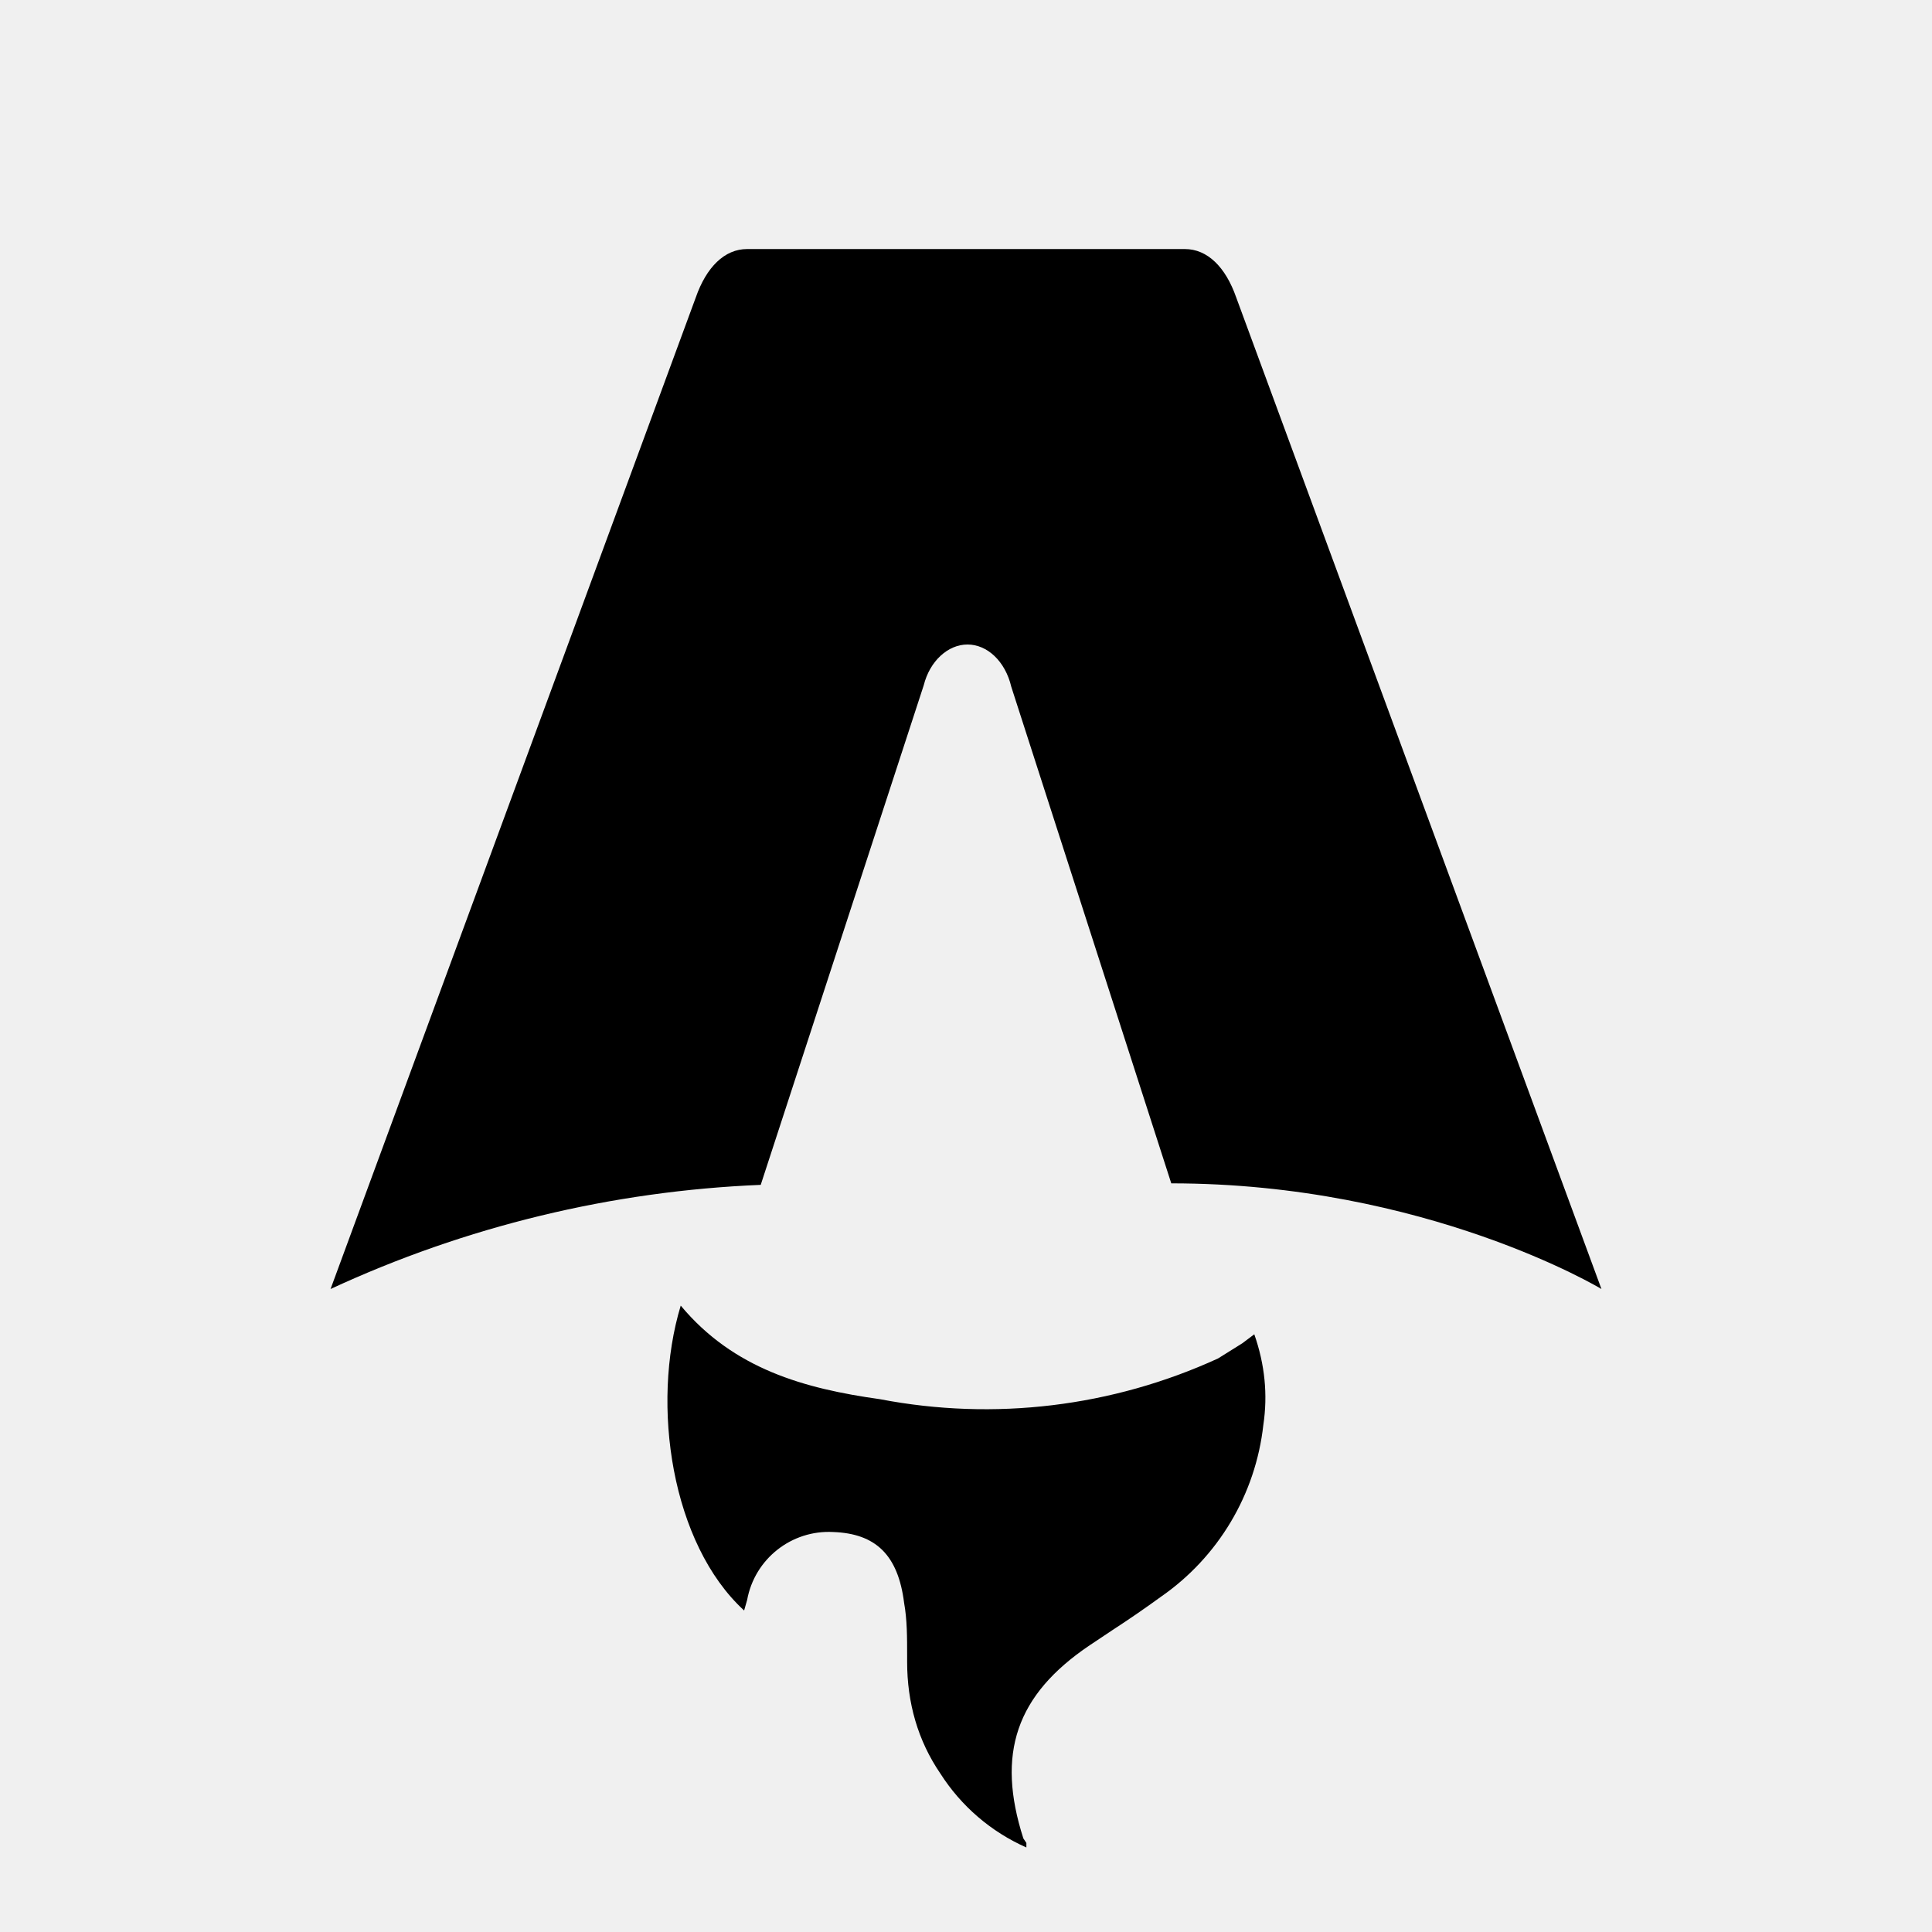
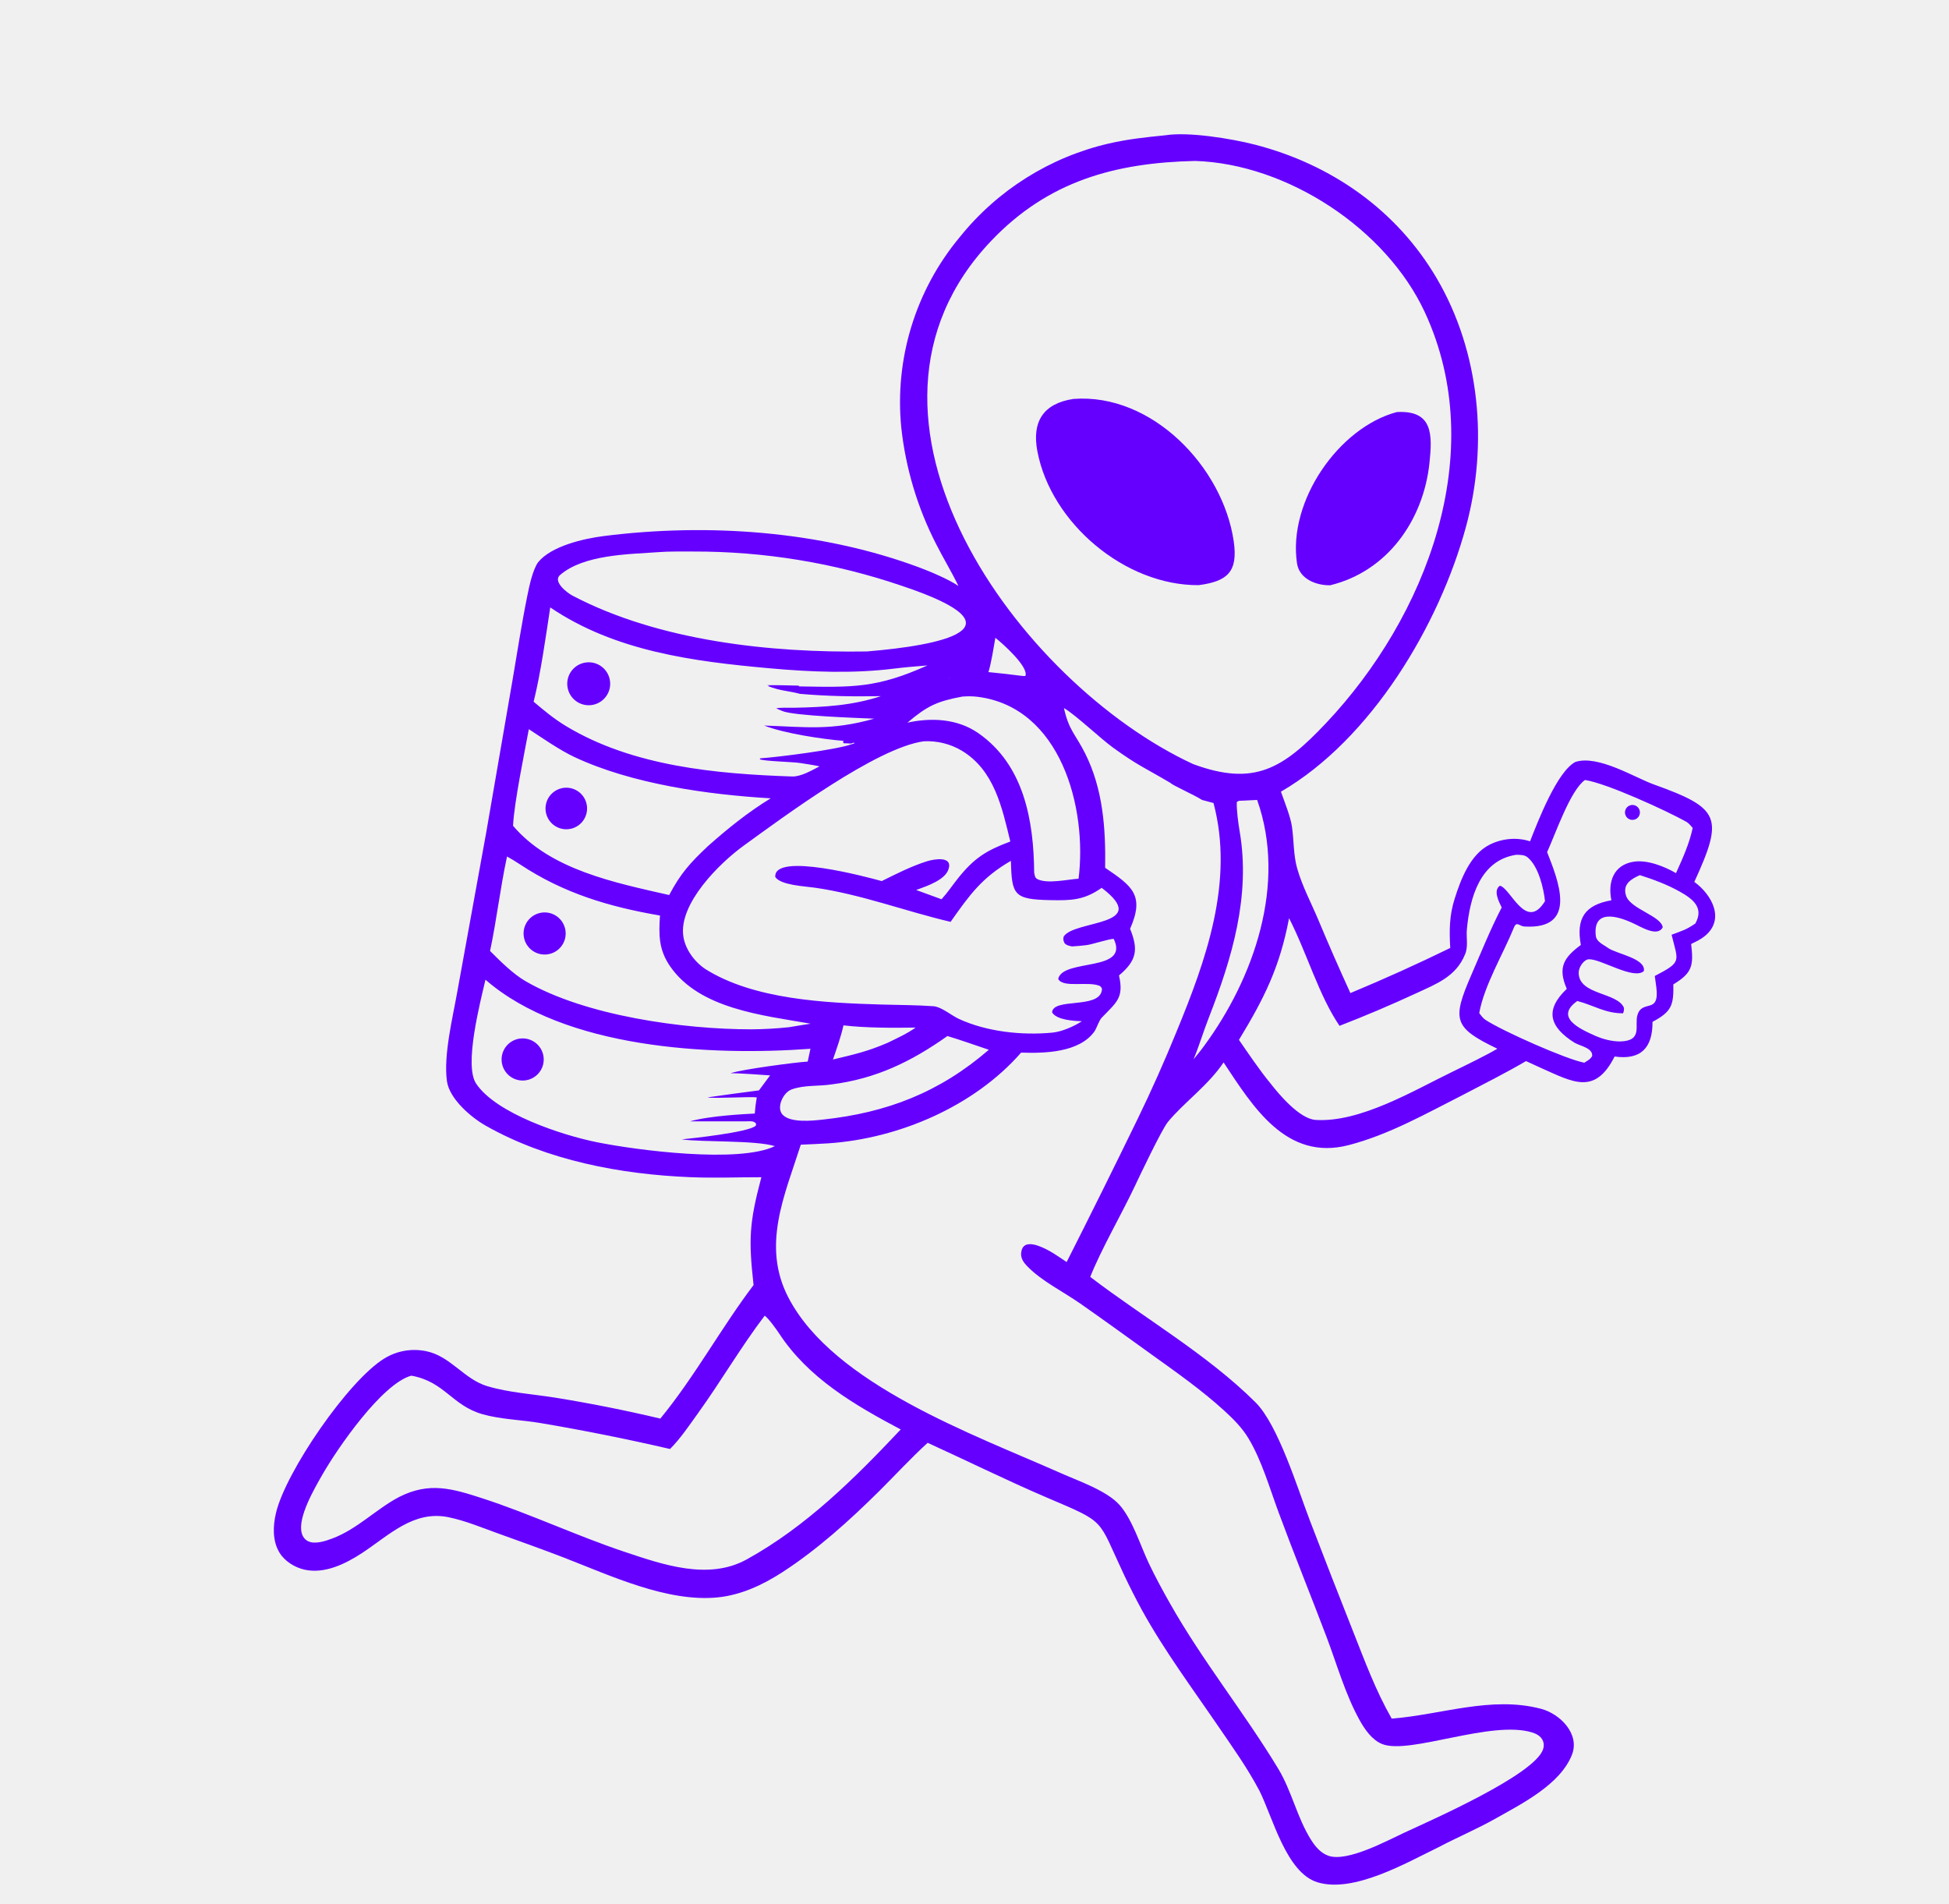
- <svg xmlns="http://www.w3.org/2000/svg" fill="none" viewBox="0 0 128 128">
-   <path d="M50.4 78.5a75.1 75.1 0 0 0-28.5 6.9l24.2-65.7c.7-2 1.9-3.2 3.4-3.2h29c1.5 0 2.7 1.2 3.4 3.2l24.2 65.7s-11.6-7-28.5-7L67 45.5c-.4-1.7-1.6-2.8-2.9-2.8-1.3 0-2.5 1.1-2.9 2.7L50.4 78.5Zm-1.1 28.2Zm-4.2-20.2c-2 6.6-.6 15.8 4.2 20.2a17.5 17.5 0 0 1 .2-.7 5.5 5.5 0 0 1 5.7-4.5c2.8.1 4.3 1.5 4.7 4.7.2 1.1.2 2.3.2 3.5v.4c0 2.7.7 5.2 2.2 7.4a13 13 0 0 0 5.7 4.9v-.3l-.2-.3c-1.8-5.6-.5-9.5 4.4-12.8l1.5-1a73 73 0 0 0 3.2-2.2 16 16 0 0 0 6.8-11.4c.3-2 .1-4-.6-6l-.8.6-1.6 1a37 37 0 0 1-22.4 2.7c-5-.7-9.7-2-13.2-6.2Z" />
-   <style>
-         path { fill: #000; }
-         @media (prefers-color-scheme: dark) {
-             path { fill: #FFF; }
-         }
-     </style>
+ <svg xmlns="http://www.w3.org/2000/svg" width="510" height="498" viewBox="0 0 510 498" fill="none">
+   <path d="M304.99 35.389C310.965 34.436 322.252 36.267 328.361 37.84C348.307 42.978 365.434 54.897 375.95 72.814C387.305 92.162 389.441 116.202 383.647 137.679C376.676 163.518 358.788 193.441 335.183 207.136C336.086 209.713 337.637 213.529 338.039 216.107C338.599 219.695 338.411 223.62 339.429 227.189C340.788 231.954 343.119 236.251 345.005 240.76C347.709 247.226 350.45 253.459 353.363 259.831C362.187 256.159 370.9 252.224 379.487 248.03C379.231 243.441 379.239 239.59 380.637 235.167C382.244 230.084 384.687 223.611 389.738 221.03C392.988 219.37 396.928 218.996 400.373 220.126C402.403 214.958 407.451 201.816 412.252 199.35C418.214 197.449 427.785 203.458 432.715 205.228C450.111 211.472 451.122 213.799 443.359 230.741C447.956 234.09 451.561 240.626 445.957 245.03C444.895 245.864 443.732 246.399 442.527 246.994C443.211 252.718 442.787 254.568 437.863 257.565C437.995 263.087 437.329 264.74 432.418 267.361C432.457 274.148 429.387 277.402 422.501 276.431C417.35 286.592 411.689 283.178 403.231 279.421C401.933 278.845 400.609 278.222 399.318 277.628C394.154 280.66 387.995 283.764 382.605 286.579C372.987 291.457 363.407 296.894 352.898 299.615C336.55 303.848 327.85 289.529 320.179 277.976C316.098 284.058 309.743 288.503 305.612 293.547C303.985 295.533 298.26 307.588 296.799 310.675C293.516 317.609 288.032 327.118 285.287 334.092C299.292 344.8 315.994 354.411 328.558 366.942C334.471 372.84 339.581 389.533 342.77 397.869C346.492 407.578 350.268 417.265 354.098 426.93C357.242 434.857 359.936 442.25 364.172 449.666C377.176 448.644 390.2 443.679 403.216 447.088C408.258 448.409 413.466 453.695 411.337 459.117C408.276 466.915 398.238 471.924 391.276 475.85C386.458 478.566 381.33 480.727 376.438 483.3C367.962 487.417 354.235 495.366 344.772 492.492C336.585 490.007 333.108 475.63 329.546 468.51C326.298 462.396 322.811 457.569 318.928 451.88C312.063 441.822 304.737 431.987 298.841 421.323C297.146 418.208 295.543 415.043 294.034 411.834C287.074 397.063 289.729 398.579 273.857 391.797C263.716 387.463 252.839 382.102 242.742 377.501C238.348 381.505 234.324 385.906 230.104 390.092C222.335 397.798 213.891 405.426 204.679 411.387C199.629 414.655 193.929 417.32 187.879 417.938C174.587 419.298 159.626 412.192 147.429 407.484C141.661 405.258 135.836 403.204 130.022 401.102C125.894 399.609 121.665 397.851 117.357 396.969C108.189 395.092 101.777 401.726 94.744 406.334C90.445 409.151 84.96 411.877 79.669 410.686C77.126 410.113 74.497 408.485 73.131 406.229C71.261 403.142 71.415 399.267 72.212 395.872C74.737 385.119 91.172 361.125 100.626 355.404C103.903 353.422 107.637 352.775 111.402 353.502C117.852 354.749 121.385 360.856 127.515 362.683C133.287 364.404 139.513 364.751 145.447 365.712C154.624 367.199 163.743 369.018 172.788 371.165C181.758 360.256 188.776 347.322 197.188 336.227C195.86 324.222 196.057 319.961 199.229 308.015C192.85 308.002 187.206 308.268 180.603 307.999C162.364 307.256 143.169 303.628 127.146 294.551C123.337 292.418 117.592 287.539 116.951 282.873C116.007 276.004 118.515 266.05 119.723 259.143L127.242 217.753L134.117 177.933C135.374 170.561 136.516 163.097 138.006 155.781C138.506 153.326 139.379 149.122 140.793 147.133C144.218 142.865 152.714 140.923 158.019 140.251C185.107 136.825 214.636 138.869 240.338 148.389C243.326 149.496 248.395 151.633 250.792 153.322C249.133 149.822 246.75 145.914 244.946 142.326C240.086 132.839 237.003 122.543 235.847 111.946C234.045 93.904 239.576 75.894 251.194 61.973C261.067 49.71 274.768 41.114 290.105 37.561C295.213 36.385 299.787 35.913 304.99 35.389ZM289.183 227.053C296.243 231.84 299.593 234.215 295.713 243.015C297.924 248.485 297.451 251.318 292.811 255.225C294.164 261.15 292.103 262.281 288.283 266.282C287.583 267.015 287.011 268.889 286.425 269.814C282.465 275.448 273.249 275.607 267.195 275.41C254.945 289.431 235.302 297.87 216.843 299.139C214.413 299.284 211.981 299.404 209.548 299.498C205.3 312.814 199.233 325.91 206.311 339.514C218.171 362.308 255.049 375.407 277.492 385.397C282.123 387.459 289.627 390.01 292.952 393.764C296.348 397.599 298.375 404.306 300.61 409.016C302.307 412.59 304.222 416.103 306.167 419.546C314.675 434.598 325.554 448.013 334.476 462.767C338.021 468.628 339.415 475.598 343.057 481.368C344.18 483.148 345.61 484.879 347.666 485.568C352.595 487.222 362.825 481.664 367.468 479.509C374.48 476.241 401.424 464.454 403.774 457.721C404.05 456.929 404.034 456.084 403.67 455.322C403.148 454.228 402.036 453.632 400.925 453.287C390.229 449.971 368.89 459.151 361.706 456.329C359.04 455.282 357.11 452.485 355.769 450.06C352.005 443.252 349.877 435.572 347.132 428.323C343.003 417.418 338.605 406.605 334.563 395.67C332.214 389.319 330.202 382.221 326.723 376.388C325.054 373.59 322.737 371.265 320.344 369.083C314.445 363.705 307.873 359.086 301.4 354.439C295.151 349.952 288.924 345.423 282.615 341.022C278.204 337.945 272.716 335.267 268.94 331.447C267.692 330.184 266.828 328.934 267.337 327.102C267.481 326.585 267.789 326.074 268.272 325.808C269.523 325.118 271.491 325.838 272.678 326.347C274.976 327.333 277.043 328.818 279.113 330.204C285.388 317.802 291.566 305.351 297.646 292.852C301.294 285.35 304.693 277.73 307.837 270.003C315.596 251.185 322.995 230.62 317.541 210.102C314.532 209.297 317.541 210.102 314.532 209.297C312.275 207.845 307.01 205.589 306.258 204.837C299.516 200.858 297.737 200.294 291.303 195.646C287.881 193.175 281.483 187.048 278.401 185.257C279.705 191.133 281.392 192.043 283.921 197.063C288.64 206.434 289.351 216.76 289.183 227.053ZM283.104 267.207C281.031 267.117 276.442 266.891 275.297 264.864C275.628 261.018 287.307 263.995 288.297 259.267C288.458 258.493 288.288 258.541 287.888 258.014C284.896 256.589 278.165 258.621 276.902 256.126C278.083 250.708 295.633 254.436 291.444 245.68C290.738 245.471 285.741 247.126 284.316 247.284C283.019 247.428 281.883 247.56 280.496 247.626C279.694 247.428 279.142 247.396 278.588 246.803C278.213 245.973 278.168 246.001 278.324 245.062C281.035 240.648 301.562 242.407 288.279 232.293C283.683 235.541 280.314 235.621 274.898 235.515C265.285 235.328 264.749 234.217 264.528 225.233C256.9 229.636 253.684 234.193 248.742 241.196C237.078 238.471 225.346 233.992 213.242 232.26C210.521 231.871 204.308 231.61 202.872 229.471C202.349 222.815 227.225 229.564 230.717 230.528C234.612 228.616 238.325 226.689 242.547 225.35C244.218 224.821 249.573 223.771 248.133 227.603C247.153 230.211 242.8 231.744 240.264 232.67C240.088 232.735 239.91 232.798 239.731 232.857C241.936 233.682 244.147 234.49 246.364 235.281L246.512 235.124C247.796 233.735 249.407 231.398 250.628 229.868C254.924 224.479 258.108 222.51 264.373 220.174C262.234 211.414 260.222 201.515 251.622 196.381C248.63 194.617 245.186 193.773 241.718 193.953C229.271 195.666 204.947 213.787 194.639 221.235C188.274 225.833 177.609 236.391 178.799 244.916C179.271 248.299 181.649 251.575 184.524 253.515C197.253 261.565 216.057 262.397 230.704 262.832C235.363 262.97 239.719 262.945 244.293 263.274C246.315 263.42 248.946 265.675 250.888 266.577C258.181 269.961 267.463 270.947 275.417 270.174C277.928 269.93 281.038 268.523 283.104 267.207ZM104.516 391.634C112.383 387.682 118.337 389.459 126.405 392.081C138.908 396.169 150.961 401.855 163.412 406.019C173.477 409.386 185.364 413.538 195.375 408.02C210.948 399.435 223.615 386.825 235.694 374.01C223.545 367.573 211.513 360.553 203.892 348.913C203.232 347.906 200.991 344.774 200.095 344.246C193.851 352.461 188.674 361.4 182.644 369.766C180.441 372.823 177.987 376.489 175.322 379.118C164.11 376.52 152.822 374.258 141.475 372.338C136.534 371.489 131.067 371.384 126.298 370.032C118.256 367.754 116.363 361.493 107.626 359.931C99.951 362.035 88.312 378.893 84.291 385.944C82.229 389.561 77.924 396.939 78.929 401.017C79.16 401.955 79.678 402.77 80.556 403.218C82.397 404.158 85.139 403.212 86.953 402.534C93.537 400.072 98.392 394.838 104.516 391.634ZM202.771 299.875C197.486 298.292 183.886 298.88 178.382 298.111C180.962 297.846 195.768 296.289 197.744 294.556L197.872 294.062C197.315 293.161 196.327 293.398 194.823 293.398C191.814 293.398 194.071 293.398 180.531 293.398C185.796 291.894 195.337 291.468 197.505 291.35C197.622 289.76 197.757 288.694 198.021 287.121C196.462 286.875 186.603 287.485 185.151 287.121C187.238 286.797 196.505 285.553 198.6 285.289C199.562 283.975 200.533 282.667 201.515 281.368C199.94 281.252 192.749 280.741 191.169 280.81C194.108 279.781 208.426 277.916 211.354 277.752L212.074 274.406C185.883 276.327 147.809 274.405 127.032 256.332C125.657 262.283 121.376 278.689 124.579 283.503C129.796 291.346 147.035 297.002 156.129 298.842C166.65 300.97 193.359 304.433 202.771 299.875ZM312.768 42.108C291.843 42.573 274.303 47.345 259.396 62.988C215.407 109.147 266.886 178.952 312.212 199.918C328.277 205.853 335.809 201.036 346.99 189.196C373.204 161.437 389.876 118.465 372.852 81.725C362.729 59.875 336.863 42.89 312.768 42.108ZM139.635 183.597C142.308 185.854 144.944 188.067 148.119 189.982C165.556 200.498 187.372 202.491 207.305 203.163C209.563 203.239 212.497 201.522 214.457 200.509C212.726 200.121 210.844 199.886 209.387 199.639C207.61 199.338 199.615 199.155 198.804 198.642L198.959 198.41C203.326 198.129 218.98 196.157 222.742 194.751C223.169 194.661 223.236 194.604 223.642 194.43C223.19 194.053 221.745 193.973 221.026 193.868C215.158 193.4 205.145 191.876 199.953 189.831C210.832 190.203 217.483 191.224 228.752 188.034C224.841 187.861 207.817 187.325 204.709 186.031L203.133 185.358C203.691 185.071 206.857 185.202 207.71 185.183C215.609 185.012 222.935 184.635 230.525 182.139C222.952 182.27 216.863 182.178 209.345 181.546C206.134 180.685 204.381 180.841 200.871 179.478C203.49 179.433 206.511 179.536 209.137 179.592C223.088 179.839 229.401 180.082 242.678 174.106C239.766 174.34 236.805 174.583 233.906 174.943C223.163 176.276 212.182 175.827 201.407 174.856C181.467 173.061 160.963 170.433 143.981 158.922C142.85 166.413 141.447 176.41 139.635 183.597ZM414.748 204.081C410.925 206.745 407.08 218.04 404.839 222.949C407.665 230.202 413.121 243.269 398.882 242.416C397.565 242.337 396.869 240.903 396.147 242.703C393.382 249.509 388.346 257.885 387.079 265.055C387.511 265.667 388.098 266.446 388.716 266.847C393.324 269.843 409.784 277.142 414.568 278.053C415.445 277.488 416.101 277.191 416.624 276.319C416.855 274.216 413.604 273.732 411.983 272.809C405.484 268.698 404.099 264.312 409.984 258.725C407.577 253.173 409.152 250.57 413.665 247.239C412.381 240.244 414.715 236.78 421.658 235.553C420.685 230.818 422.18 226.305 427.47 225.464C431.032 224.898 435.516 226.683 438.566 228.447C440.323 224.535 442.013 220.867 442.933 216.638C442.531 216.133 441.851 215.341 441.311 215.038C435.915 212.019 420.311 204.897 414.748 204.081ZM424.707 265.123C420.059 265.145 417.177 263.081 412.745 261.9C406.696 266.155 413.403 269.208 417.342 270.965C419.383 271.876 421.727 272.495 423.961 272.489C429.96 272.346 427.663 268.319 428.469 265.598C429.729 261.345 434.323 265.531 433.417 258.332L433.013 255.357C440.189 251.628 439.146 251.655 437.411 244.574C440.208 243.498 441.154 243.326 443.625 241.628C445.933 237.505 443.024 235.226 439.496 233.253C436.253 231.44 432.648 230.096 429.111 228.972C426.658 230.045 424.523 231.441 425.51 234.392C426.664 237.842 434.678 239.641 435.091 242.624C433.691 245.335 429.138 242.323 427.224 241.509C423.102 239.588 416.752 237.851 417.586 244.903C417.771 246.473 419.742 247.247 420.694 247.965C422.816 249.567 430.765 250.718 430.15 254.082C427.487 256.445 419.038 250.933 415.803 250.983C414.479 251.004 413.103 253.029 413.097 254.482C413.072 260.412 423.32 259.556 424.965 263.744C424.918 264.414 424.956 264.513 424.707 265.123ZM251.833 182.25C245.157 183.502 242.654 184.686 237.448 189.076C243.715 187.709 250.495 188.039 255.901 191.757C267.981 200.064 270.505 214.793 270.613 228.304C270.795 229.097 270.751 229.656 271.507 230.038C274.043 231.322 279.414 230.092 282.235 229.903C284.545 211.333 277.561 185.073 255.846 182.316C254.553 182.152 253.132 182.151 251.833 182.25ZM239.585 268.86C233.716 268.948 226.535 268.971 220.712 268.278C220.084 271.166 218.924 274.395 217.959 277.212C223.49 275.888 226.945 275.131 232.21 272.868C234.597 271.712 237.475 270.398 239.585 268.86ZM215.298 292.934C232.101 291.134 245.863 285.807 258.751 274.665C255.27 273.5 251.413 272.119 247.916 271.07C238.401 277.803 229.214 282.26 217.509 283.739C214.097 284.246 210.348 283.85 207.096 285.062C204.904 285.879 203.081 289.815 204.776 291.636C206.842 293.857 212.556 293.234 215.298 292.934ZM312.322 277.171C313.138 276.146 314.174 274.911 314.924 273.869C328.205 255.912 336.728 231.182 328.96 209.297L325.418 209.474C324.476 209.541 324.179 209.38 323.636 209.875C323.551 211.922 324.024 215.414 324.387 217.532C327.274 234.412 322.404 250.661 316.328 266.225C314.925 269.819 313.784 273.623 312.322 277.171ZM134.251 216.067C144.038 227.592 160.846 230.935 175.108 234.182C178.105 228.49 180.63 225.742 185.207 221.418C190.394 216.814 195.731 212.5 201.671 208.877C185.194 207.906 165.315 205.134 150.227 198.032C146.498 196.277 141.927 193.111 138.382 190.785C137.229 197.008 134.525 210.068 134.251 216.067ZM251.936 171.487C249.999 172.138 248.982 172.515 247.176 173.51C255.859 167.978 254.355 177.757 247.5 177.412C255.107 170.987 247.764 177.59 248.337 177.457C250.275 176.68 246.008 174.309 245.328 171.739C244.57 171.268 252.817 171.442 251.936 171.487ZM258.642 175.848C261.601 176.133 264.554 176.469 267.501 176.854L268.311 176.876C269.272 174.513 262.304 168.318 260.46 166.874C260.014 169.379 259.387 173.524 258.642 175.848ZM172.699 239.542C159.38 237.26 147.504 233.718 136.166 226.219C135.103 225.516 133.787 224.699 132.674 224.097C130.903 232.33 129.92 240.903 128.236 248.815C130.935 251.505 134.198 254.785 137.488 256.698C153.132 265.798 178.884 269.321 196.6 269.317C199.904 269.294 203.205 269.106 206.49 268.757C208.355 268.456 210.267 268.115 212.128 267.843C199.643 265.652 183.093 264.008 175.372 252.861C172.348 248.494 172.365 244.594 172.699 239.542ZM396.787 223.642C387.287 225.064 384.602 234.898 383.838 243.192C383.643 245.314 384.246 247.661 383.364 249.695C381 255.513 375.934 257.395 370.69 259.832C364.06 262.904 357.333 265.761 350.518 268.4C345.074 260.413 342.02 249.413 337.313 240.237C334.878 253.062 330.844 261.144 324.198 272.073C326.623 275.589 329.637 280.056 332.352 283.343C334.765 286.453 340.089 292.763 344.289 293.022C355.873 293.738 369.74 285.44 379.957 280.469C383.195 278.893 389.292 275.928 391.817 274.388C380.362 268.892 379.907 266.849 384.983 255.14C387.536 249.251 389.962 243.215 392.954 237.431C392.19 235.896 390.683 232.98 392.479 231.747C395.272 232.308 399.303 243.875 404.284 235.78C403.916 232.31 402.567 226.678 399.746 224.33C398.886 223.615 397.892 223.685 396.787 223.642ZM172.288 144.462C164.324 145.03 152.764 145.095 146.555 150.443C144.564 152.159 148.398 155.104 149.786 155.834C172.459 167.745 201.758 170.846 226.797 170.448C245.765 168.907 269.337 164.406 235.995 153.28C218.404 147.283 199.94 144.248 181.355 144.301C178.687 144.31 174.889 144.242 172.288 144.462Z" fill="#6500FF" />
+   <path d="M280.894 104.377C301.437 102.81 319.985 122.188 322.827 141.584C324.007 149.64 321.169 152.105 313.663 153.1C294.419 153.245 275.02 136.893 271.448 118.056C269.987 110.35 272.979 105.566 280.894 104.377Z" fill="#6500FF" />
+   <path d="M365.503 107.815C374.978 107.27 374.829 113.726 374.054 121.111C372.487 136.039 363.109 149.482 348.067 153.132C344.265 153.183 339.998 151.412 339.393 147.399C336.948 131.187 350.259 111.871 365.503 107.815Z" fill="#6500FF" />
+   <path d="M135.835 271.768C137.791 271.433 139.775 272.174 141.032 273.709C142.29 275.244 142.626 277.336 141.912 279.188C141.198 281.039 139.544 282.364 137.582 282.657C135.958 282.9 134.311 282.406 133.088 281.311C131.864 280.216 131.193 278.633 131.256 276.992C131.356 274.387 133.266 272.208 135.835 271.768Z" fill="#6500FF" />
+   <path d="M152.812 173.423C155.847 172.738 158.861 174.649 159.535 177.686C160.209 180.723 158.288 183.729 155.249 184.393C152.225 185.053 149.236 183.144 148.565 180.122C147.894 177.1 149.793 174.105 152.812 173.423Z" fill="#6500FF" />
+   <path d="M141.082 238.92C144.038 238.124 147.076 239.891 147.846 242.854C148.616 245.816 146.823 248.839 143.854 249.584C140.92 250.319 137.943 248.553 137.182 245.626C136.421 242.699 138.162 239.705 141.082 238.92Z" fill="#6500FF" />
+   <path d="M147.003 206.226C149.9 205.582 152.778 207.379 153.472 210.265C154.166 213.151 152.418 216.06 149.545 216.803C147.642 217.296 145.621 216.723 144.259 215.305C142.897 213.887 142.406 211.845 142.975 209.963C143.544 208.081 145.083 206.652 147.003 206.226Z" fill="#6500FF" />
+   <path d="M426.317 210.807C426.954 210.501 427.706 210.562 428.285 210.967C428.864 211.373 429.178 212.059 429.108 212.762C429.037 213.465 428.593 214.075 427.945 214.357C426.969 214.783 425.833 214.348 425.389 213.381C424.945 212.414 425.358 211.269 426.317 210.807Z" fill="#6500FF" />
+   <path d="M200.764 179.278C203.382 179.233 206.404 179.336 209.03 179.392L209.237 181.346C206.027 180.485 204.274 180.642 200.764 179.278Z" fill="#6500FF" />
+   <path d="M220.919 193.668C221.638 193.774 223.083 193.854 223.534 194.231C223.129 194.404 223.062 194.461 222.634 194.551C222.09 194.481 221.373 194.487 220.809 194.472L220.558 194.135L220.919 193.668Z" fill="#6500FF" />
</svg>
